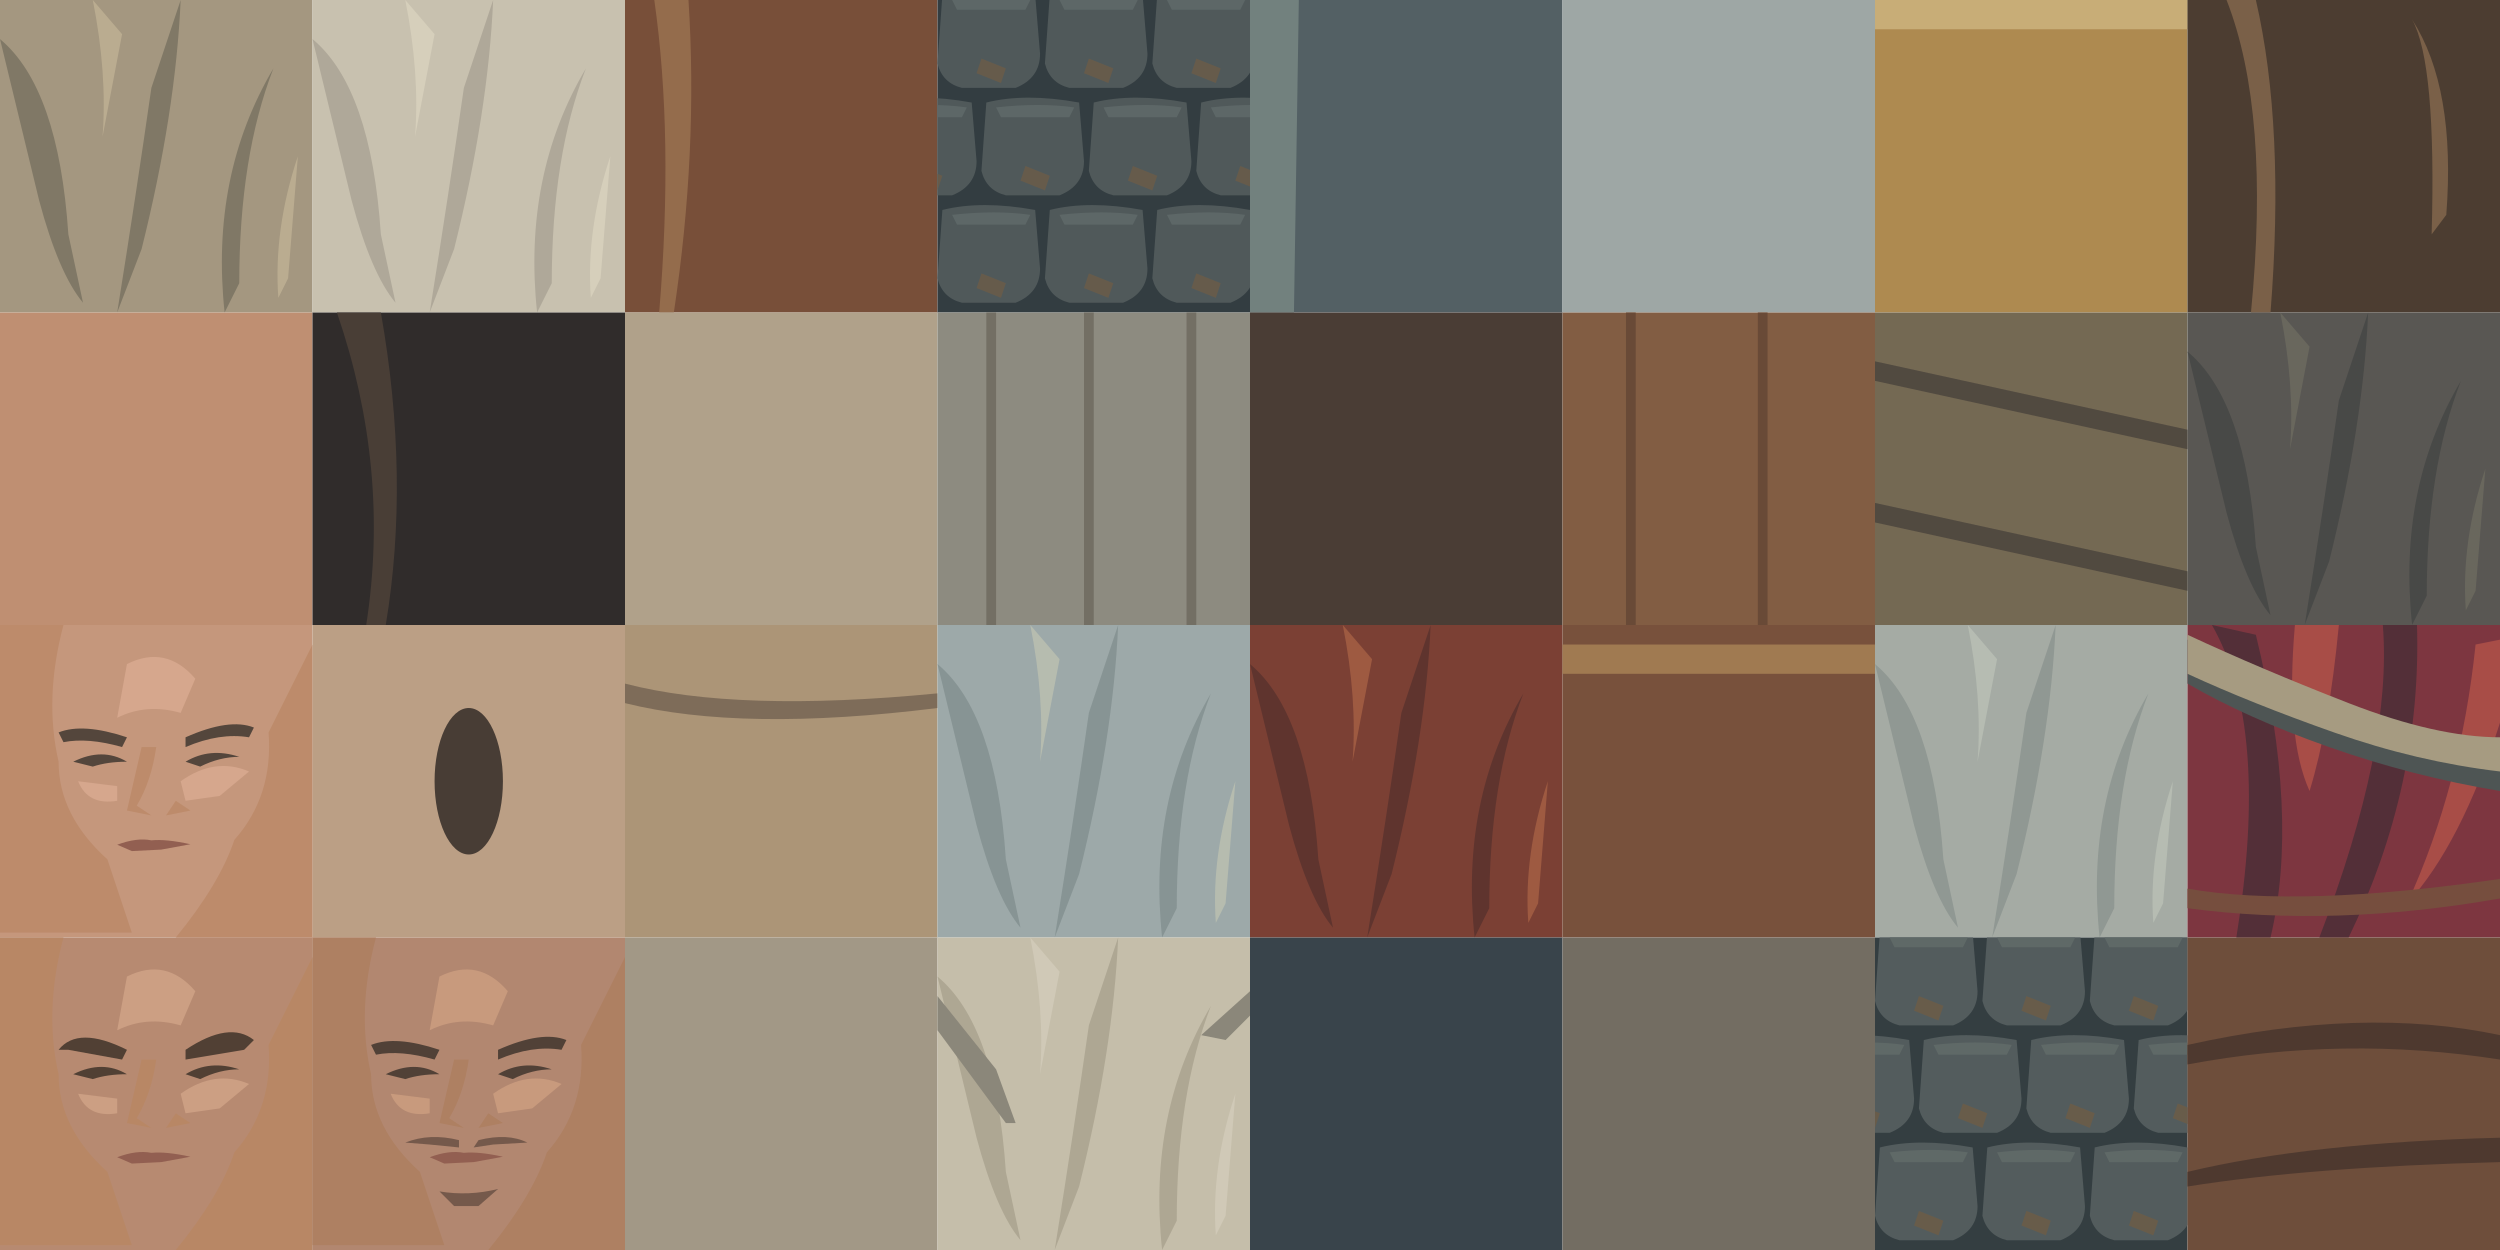
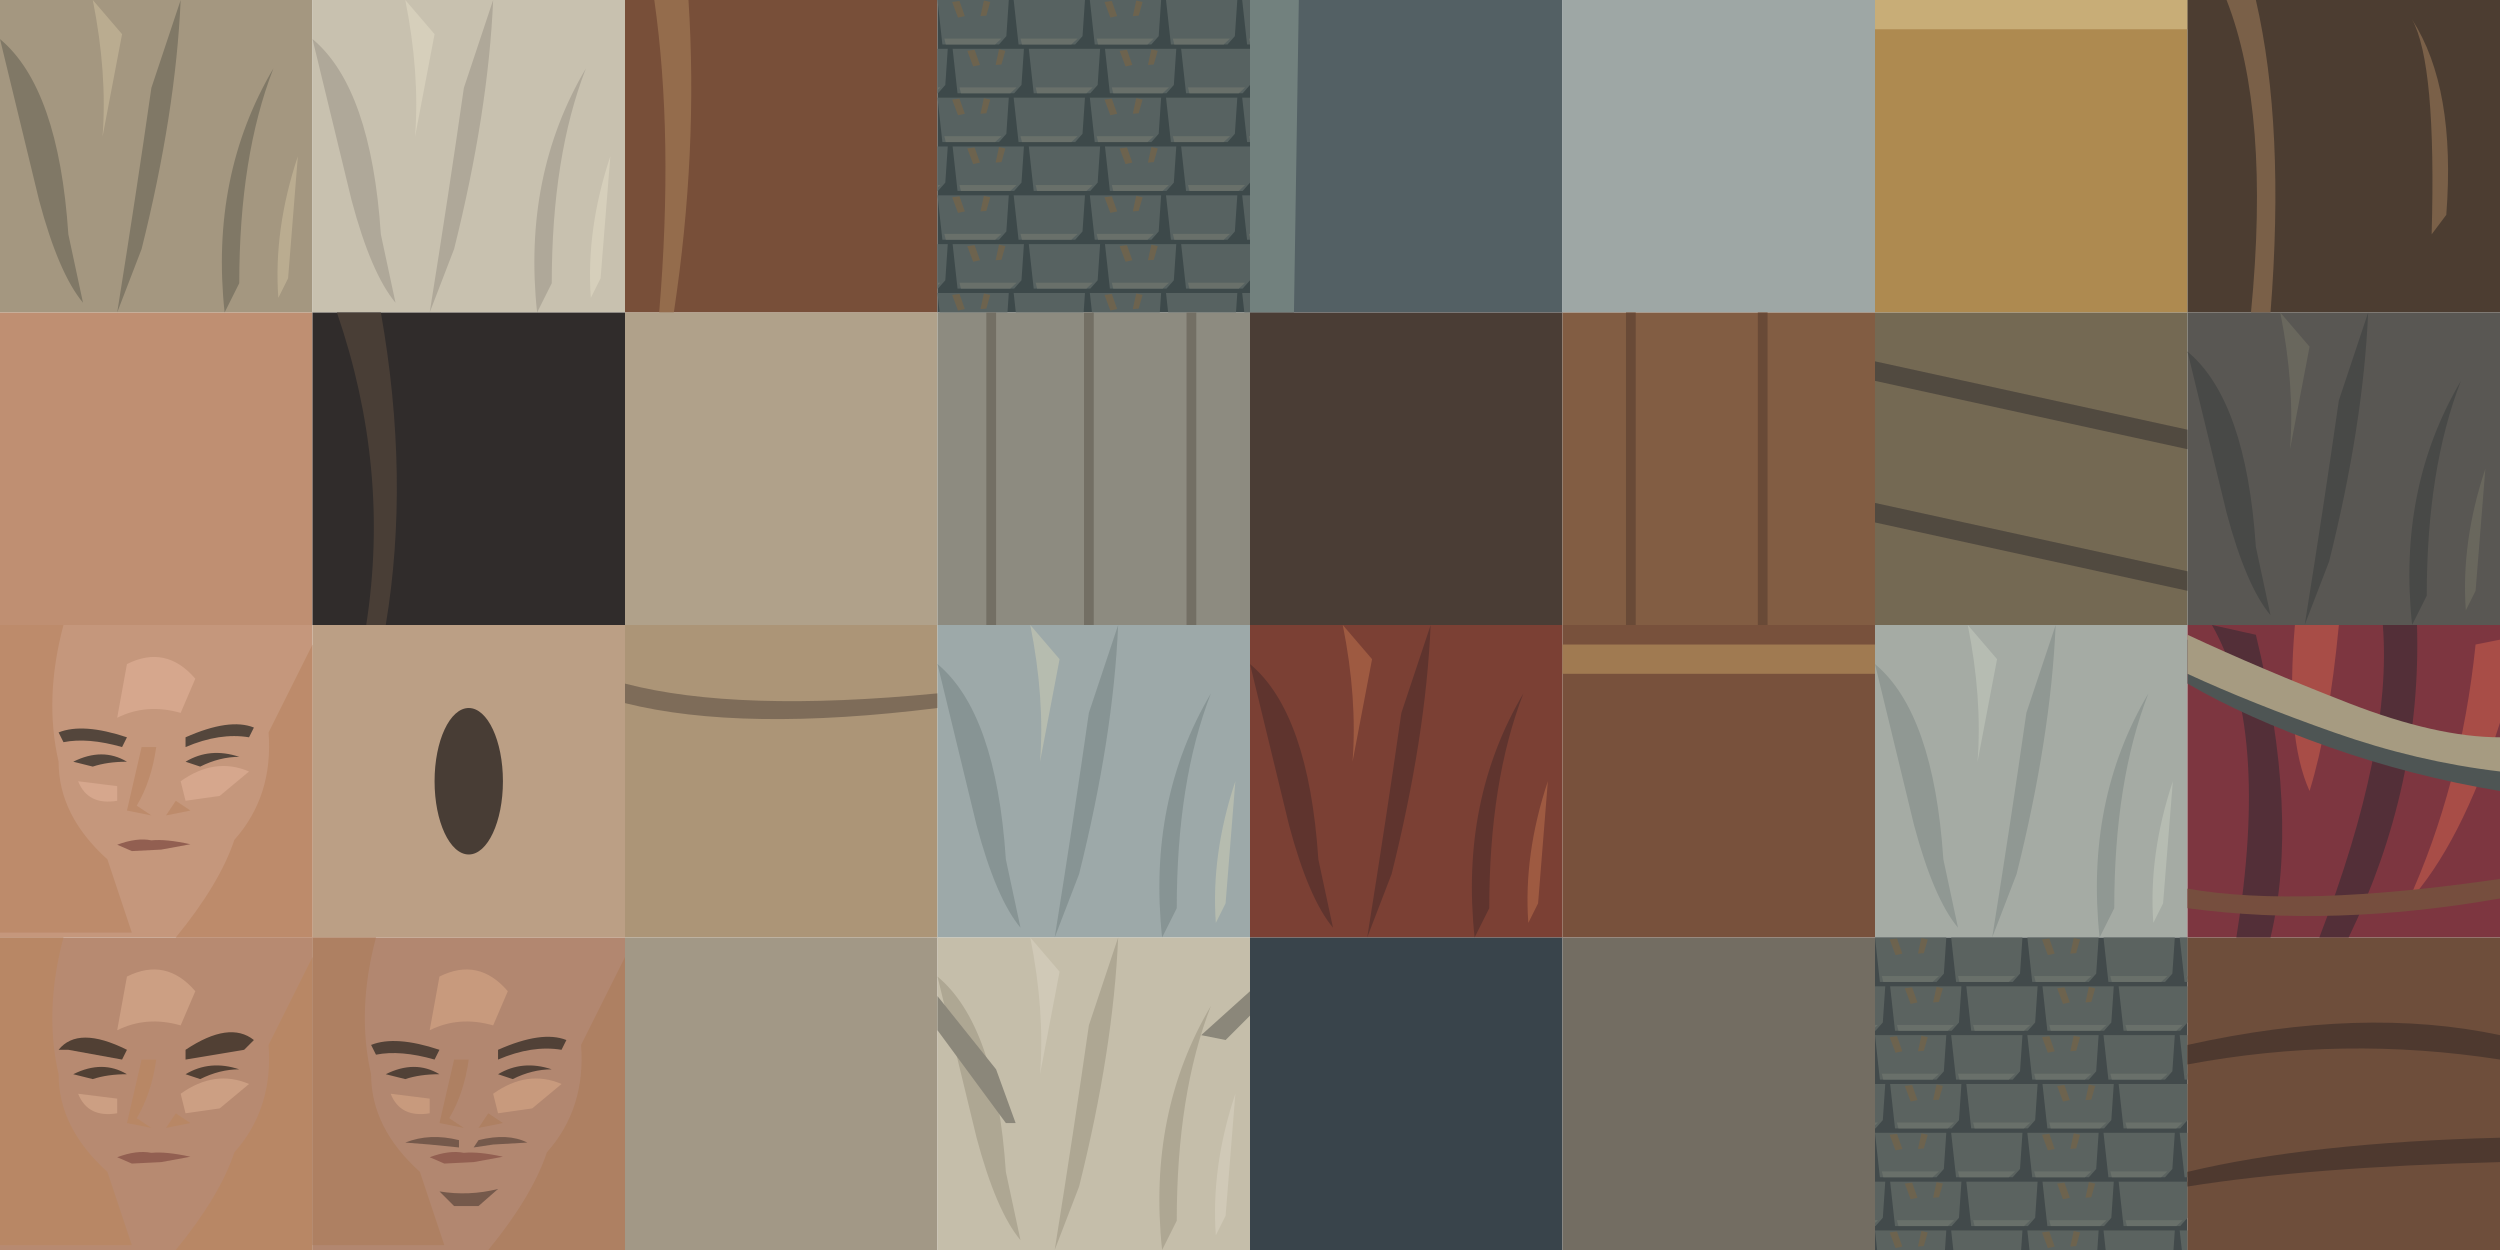
<svg xmlns="http://www.w3.org/2000/svg" width="1024" height="512" viewBox="0 0 512 256">
  <defs>
    <clipPath id="swatch">
      <path d="M0 0H64V64H0Z" />
    </clipPath>
  </defs>
  <g transform="translate(0 0)">
    <g clip-path="url(#swatch)">
      <path fill="#a49780" d="M0 0H64V64H0Z" />
      <path fill="#807866" d="M0 8 Q12 18 14 48 L17 62 Q12 56 8 41 Z M37 0 Q36 23 29 51 L24 64 Q28 39 31 18 Z M56 14 Q49 32 49 58 L46 64 Q43 36 56 14 Z" />
      <path fill="#baac90" d="M19 0 Q22 15 21 28 L25 7 Z M61 32 Q56 47 57 61 L59 57 Z" />
    </g>
  </g>
  <g transform="translate(64 0)">
    <g clip-path="url(#swatch)">
      <path fill="#c8c1af" d="M0 0H64V64H0Z" />
      <path fill="#afa899" d="M0 8 Q12 18 14 48 L17 62 Q12 56 8 41 Z M37 0 Q36 23 29 51 L24 64 Q28 39 31 18 Z M56 14 Q49 32 49 58 L46 64 Q43 36 56 14 Z" />
      <path fill="#d6cfbb" d="M19 0 Q22 15 21 28 L25 7 Z M61 32 Q56 47 57 61 L59 57 Z" />
    </g>
  </g>
  <g transform="translate(128 0)">
    <g clip-path="url(#swatch)">
      <path fill="#784f39" d="M0 0H64V64H0Z" />
      <path fill="#946c4c" d="M6 0 Q10 28 7 64 H10 Q15 31 13 0 Z" />
    </g>
  </g>
  <g transform="translate(192 0)">
    <g clip-path="url(#swatch)">
-       <path fill="#333d41" d="M0 0H64V64H0Z" />
-       <path fill="#50595a" d="M-21 -1q8 -2 19 0l1 12q0 5 -5 7h-11q-4 -1 -5 -5z M1 -1q8 -2 19 0l1 12q0 5 -5 7h-11q-4 -1 -5 -5z M23 -1q8 -2 19 0l1 12q0 5 -5 7h-11q-4 -1 -5 -5z M45 -1q8 -2 19 0l1 12q0 5 -5 7h-11q-4 -1 -5 -5z M67 -1q8 -2 19 0l1 12q0 5 -5 7h-11q-4 -1 -5 -5z" />
-       <path fill="#5d6767" d="M-19 0q9 -1 16 0l-1 2h-14z M3 0q9 -1 16 0l-1 2h-14z M25 0q9 -1 16 0l-1 2h-14z M47 0q9 -1 16 0l-1 2h-14z M69 0q9 -1 16 0l-1 2h-14z" />
-       <path fill="#665b4b" d="M-13 12l5 2 -1 3 -5 -2z M9 12l5 2 -1 3 -5 -2z M31 12l5 2 -1 3 -5 -2z M53 12l5 2 -1 3 -5 -2z M75 12l5 2 -1 3 -5 -2z" />
-       <path fill="#50595a" d="M-12 21q8 -2 19 0l1 12q0 5 -5 7h-11q-4 -1 -5 -5z M10 21q8 -2 19 0l1 12q0 5 -5 7h-11q-4 -1 -5 -5z M32 21q8 -2 19 0l1 12q0 5 -5 7h-11q-4 -1 -5 -5z M54 21q8 -2 19 0l1 12q0 5 -5 7h-11q-4 -1 -5 -5z M76 21q8 -2 19 0l1 12q0 5 -5 7h-11q-4 -1 -5 -5z" />
-       <path fill="#5d6767" d="M-10 22q9 -1 16 0l-1 2h-14z M12 22q9 -1 16 0l-1 2h-14z M34 22q9 -1 16 0l-1 2h-14z M56 22q9 -1 16 0l-1 2h-14z M78 22q9 -1 16 0l-1 2h-14z" />
-       <path fill="#665b4b" d="M-4 34l5 2 -1 3 -5 -2z M18 34l5 2 -1 3 -5 -2z M40 34l5 2 -1 3 -5 -2z M62 34l5 2 -1 3 -5 -2z M84 34l5 2 -1 3 -5 -2z" />
-       <path fill="#50595a" d="M-21 43q8 -2 19 0l1 12q0 5 -5 7h-11q-4 -1 -5 -5z M1 43q8 -2 19 0l1 12q0 5 -5 7h-11q-4 -1 -5 -5z M23 43q8 -2 19 0l1 12q0 5 -5 7h-11q-4 -1 -5 -5z M45 43q8 -2 19 0l1 12q0 5 -5 7h-11q-4 -1 -5 -5z M67 43q8 -2 19 0l1 12q0 5 -5 7h-11q-4 -1 -5 -5z" />
-       <path fill="#5d6767" d="M-19 44q9 -1 16 0l-1 2h-14z M3 44q9 -1 16 0l-1 2h-14z M25 44q9 -1 16 0l-1 2h-14z M47 44q9 -1 16 0l-1 2h-14z M69 44q9 -1 16 0l-1 2h-14z" />
-       <path fill="#665b4b" d="M-13 56l5 2 -1 3 -5 -2z M9 56l5 2 -1 3 -5 -2z M31 56l5 2 -1 3 -5 -2z M53 56l5 2 -1 3 -5 -2z M75 56l5 2 -1 3 -5 -2z" />
+       <path fill="#3d494a" d="M0 0H64V64H0Z" />
+       <path fill="#576261" d="M-12.5 -10h14.6l-.5 7.4-1.5 1.7H-11.5z M3.1 -10h14.6l-.5 7.4-1.5 1.7H4.1z M18.7 -10h14.6l-.5 7.4-1.5 1.7H19.7z M34.3 -10h14.6l-.5 7.4-1.5 1.7H35.3z M49.9 -10h14.6l-.5 7.4-1.5 1.7H50.9z M65.5 -10h14.6l-.5 7.4-1.5 1.7H66.5z M81.1 -10h14.6l-.5 7.4-1.5 1.7H82.1z M-15.6 0h14.6l-.5 7.4-1.5 1.7H-14.6z M0.0 0h14.6l-.5 7.4-1.5 1.7H1.0z M15.6 0h14.6l-.5 7.4-1.5 1.7H16.6z M31.2 0h14.6l-.5 7.4-1.5 1.7H32.2z M46.8 0h14.6l-.5 7.4-1.5 1.7H47.8z M62.4 0h14.6l-.5 7.4-1.5 1.7H63.4z M78.0 0h14.6l-.5 7.4-1.5 1.7H79.0z M-12.5 10h14.6l-.5 7.4-1.5 1.7H-11.5z M3.1 10h14.6l-.5 7.4-1.5 1.7H4.1z M18.7 10h14.6l-.5 7.4-1.5 1.7H19.7z M34.3 10h14.6l-.5 7.4-1.5 1.7H35.3z M49.9 10h14.6l-.5 7.4-1.5 1.7H50.9z M65.5 10h14.6l-.5 7.4-1.5 1.7H66.5z M81.1 10h14.6l-.5 7.4-1.5 1.7H82.1z M-15.6 20h14.6l-.5 7.4-1.5 1.7H-14.6z M0.0 20h14.6l-.5 7.4-1.5 1.7H1.0z M15.6 20h14.6l-.5 7.4-1.5 1.7H16.6z M31.2 20h14.6l-.5 7.4-1.5 1.7H32.2z M46.8 20h14.6l-.5 7.4-1.5 1.7H47.8z M62.4 20h14.6l-.5 7.4-1.5 1.7H63.4z M78.0 20h14.6l-.5 7.4-1.5 1.7H79.0z M-12.5 30h14.6l-.5 7.4-1.5 1.7H-11.5z M3.1 30h14.6l-.5 7.4-1.5 1.7H4.1z M18.7 30h14.6l-.5 7.4-1.5 1.7H19.7z M34.3 30h14.6l-.5 7.4-1.5 1.7H35.3z M49.9 30h14.6l-.5 7.4-1.5 1.7H50.9z M65.5 30h14.6l-.5 7.4-1.5 1.7H66.5z M81.1 30h14.6l-.5 7.4-1.5 1.7H82.1z M-15.6 40h14.6l-.5 7.4-1.5 1.7H-14.6z M0.0 40h14.6l-.5 7.4-1.5 1.7H1.0z M15.6 40h14.6l-.5 7.4-1.5 1.7H16.6z M31.2 40h14.6l-.5 7.4-1.5 1.7H32.2z M46.8 40h14.6l-.5 7.4-1.5 1.7H47.8z M62.4 40h14.6l-.5 7.4-1.5 1.7H63.4z M78.0 40h14.6l-.5 7.4-1.5 1.7H79.0z M-12.5 50h14.6l-.5 7.4-1.5 1.7H-11.5z M3.1 50h14.6l-.5 7.4-1.5 1.7H4.1z M18.7 50h14.6l-.5 7.4-1.5 1.7H19.7z M34.3 50h14.6l-.5 7.4-1.5 1.7H35.3z M49.9 50h14.6l-.5 7.4-1.5 1.7H50.9z M65.5 50h14.6l-.5 7.4-1.5 1.7H66.5z M81.1 50h14.6l-.5 7.4-1.5 1.7H82.1z M-15.6 60h14.6l-.5 7.4-1.5 1.7H-14.6z M0.0 60h14.6l-.5 7.4-1.5 1.7H1.0z M15.6 60h14.6l-.5 7.4-1.5 1.7H16.6z M31.2 60h14.6l-.5 7.4-1.5 1.7H32.2z M46.8 60h14.6l-.5 7.4-1.5 1.7H47.8z M62.4 60h14.6l-.5 7.4-1.5 1.7H63.4z M78.0 60h14.6l-.5 7.4-1.5 1.7H79.0z M-12.5 70h14.6l-.5 7.4-1.5 1.7H-11.5z M3.1 70h14.6l-.5 7.4-1.5 1.7H4.1z M18.7 70h14.6l-.5 7.4-1.5 1.7H19.7z M34.3 70h14.6l-.5 7.4-1.5 1.7H35.3z M49.9 70h14.6l-.5 7.4-1.5 1.7H50.9z M65.5 70h14.6l-.5 7.4-1.5 1.7H66.5z M81.1 70h14.6l-.5 7.4-1.5 1.7H82.1z" />
+       <path fill="#69706a" d="M-11.1 -2.1h11.7l-1.3 1.2H-10.8z M4.5 -2.1h11.7l-1.3 1.2H4.8z M20.1 -2.1h11.7l-1.3 1.2H20.4z M35.7 -2.1h11.7l-1.3 1.2H36.0z M51.3 -2.1h11.7l-1.3 1.2H51.6z M66.9 -2.1h11.7l-1.3 1.2H67.2z M82.5 -2.1h11.7l-1.3 1.2H82.8z M-14.2 7.9h11.7l-1.3 1.2H-13.9z M1.4 7.9h11.7l-1.3 1.2H1.7z M17.0 7.9h11.7l-1.3 1.2H17.3z M32.6 7.9h11.7l-1.3 1.2H32.9z M48.2 7.9h11.7l-1.3 1.2H48.5z M63.8 7.9h11.7l-1.3 1.2H64.1z M79.4 7.9h11.7l-1.3 1.2H79.7z M-11.1 17.9h11.7l-1.3 1.2H-10.8z M4.5 17.9h11.7l-1.3 1.2H4.8z M20.1 17.9h11.7l-1.3 1.2H20.4z M35.7 17.9h11.7l-1.3 1.2H36.0z M51.3 17.9h11.7l-1.3 1.2H51.6z M66.9 17.9h11.7l-1.3 1.2H67.2z M82.5 17.9h11.7l-1.3 1.2H82.8z M-14.2 27.9h11.7l-1.3 1.2H-13.9z M1.4 27.9h11.7l-1.3 1.2H1.7z M17.0 27.9h11.7l-1.3 1.2H17.3z M32.6 27.9h11.7l-1.3 1.2H32.9z M48.2 27.9h11.7l-1.3 1.2H48.5z M63.8 27.9h11.7l-1.3 1.2H64.1z M79.4 27.9h11.7l-1.3 1.2H79.7z M-11.1 37.9h11.7l-1.3 1.2H-10.8z M4.5 37.9h11.7l-1.3 1.2H4.8z M20.1 37.9h11.7l-1.3 1.2H20.4z M35.7 37.9h11.7l-1.3 1.2H36.0z M51.3 37.9h11.7l-1.3 1.2H51.6z M66.9 37.9h11.7l-1.3 1.2H67.2z M82.5 37.9h11.7l-1.3 1.2H82.8z M-14.2 47.9h11.7l-1.3 1.2H-13.9z M1.4 47.9h11.7l-1.3 1.2H1.7z M17.0 47.9h11.7l-1.3 1.2H17.3z M32.6 47.9h11.7l-1.3 1.2H32.9z M48.2 47.9h11.7l-1.3 1.2H48.5z M63.8 47.9h11.7l-1.3 1.2H64.1z M79.4 47.9h11.7l-1.3 1.2H79.7z M-11.1 57.9h11.7l-1.3 1.2H-10.8z M4.5 57.9h11.7l-1.3 1.2H4.8z M20.1 57.9h11.7l-1.3 1.2H20.4z M35.7 57.9h11.7l-1.3 1.2H36.0z M51.3 57.9h11.7l-1.3 1.2H51.6z M66.9 57.9h11.7l-1.3 1.2H67.2z M82.5 57.9h11.7l-1.3 1.2H82.8z M-14.2 67.9h11.7l-1.3 1.2H-13.9z M1.4 67.9h11.7l-1.3 1.2H1.7z M17.0 67.9h11.7l-1.3 1.2H17.3z M32.6 67.9h11.7l-1.3 1.2H32.9z M48.2 67.9h11.7l-1.3 1.2H48.5z M63.8 67.9h11.7l-1.3 1.2H64.1z M79.4 67.9h11.7l-1.3 1.2H79.7z M-11.1 77.9h11.7l-1.3 1.2H-10.8z M4.5 77.9h11.7l-1.3 1.2H4.8z M20.1 77.9h11.7l-1.3 1.2H20.4z M35.7 77.9h11.7l-1.3 1.2H36.0z M51.3 77.9h11.7l-1.3 1.2H51.6z M66.9 77.9h11.7l-1.3 1.2H67.2z M82.5 77.9h11.7l-1.3 1.2H82.8z" />
+       <path fill="#6d634e" d="M6.1 -9.6l1.5-.2 1.1 3.1-1.4.3z M12.6 -9.9l1.3.3-.8 2.8-1.2.1z M37.3 -9.6l1.5-.2 1.1 3.1-1.4.3z M43.8 -9.9l1.3.3-.8 2.8-1.2.1z M68.5 -9.6l1.5-.2 1.1 3.1-1.4.3z M75.0 -9.9l1.3.3-.8 2.8-1.2.1z M3.0 0.4l1.5-.2 1.1 3.1-1.4.3z M9.5 0.1l1.3.3-.8 2.8-1.2.1z M34.2 0.4l1.5-.2 1.1 3.1-1.4.3z M40.7 0.1l1.3.3-.8 2.8-1.2.1z M65.4 0.4l1.5-.2 1.1 3.1-1.4.3z M71.9 0.1l1.3.3-.8 2.8-1.2.1z M6.1 10.4l1.5-.2 1.1 3.1-1.4.3z M12.6 10.1l1.3.3-.8 2.8-1.2.1z M37.3 10.4l1.5-.2 1.1 3.1-1.4.3z M43.8 10.1l1.3.3-.8 2.8-1.2.1z M68.5 10.4l1.5-.2 1.1 3.1-1.4.3z M75.0 10.1l1.3.3-.8 2.8-1.2.1z M3.0 20.4l1.5-.2 1.1 3.1-1.4.3z M9.5 20.1l1.3.3-.8 2.8-1.2.1z M34.2 20.4l1.5-.2 1.1 3.1-1.4.3z M40.7 20.1l1.3.3-.8 2.8-1.2.1z M65.4 20.4l1.5-.2 1.1 3.1-1.4.3z M71.9 20.1l1.3.3-.8 2.8-1.2.1z M6.1 30.4l1.5-.2 1.1 3.1-1.4.3z M12.6 30.1l1.3.3-.8 2.8-1.2.1z M37.3 30.4l1.5-.2 1.1 3.1-1.4.3z M43.8 30.1l1.3.3-.8 2.8-1.2.1z M68.5 30.4l1.5-.2 1.1 3.1-1.4.3z M75.0 30.1l1.3.3-.8 2.8-1.2.1z M3.0 40.4l1.5-.2 1.1 3.1-1.4.3z M9.5 40.1l1.3.3-.8 2.8-1.2.1z M34.2 40.4l1.5-.2 1.1 3.1-1.4.3z M40.7 40.1l1.3.3-.8 2.8-1.2.1z M65.4 40.4l1.5-.2 1.1 3.1-1.4.3z M71.9 40.1l1.3.3-.8 2.8-1.2.1z M6.1 50.4l1.5-.2 1.1 3.1-1.4.3z M12.6 50.1l1.3.3-.8 2.8-1.2.1z M37.3 50.4l1.5-.2 1.1 3.1-1.4.3z M43.8 50.1l1.3.3-.8 2.8-1.2.1z M68.5 50.4l1.5-.2 1.1 3.1-1.4.3z M75.0 50.1l1.3.3-.8 2.8-1.2.1z M3.0 60.4l1.5-.2 1.1 3.1-1.4.3z M9.5 60.1l1.3.3-.8 2.8-1.2.1z M34.2 60.4l1.5-.2 1.1 3.1-1.4.3z M40.7 60.1l1.3.3-.8 2.8-1.2.1z M65.4 60.4l1.5-.2 1.1 3.1-1.4.3z M71.9 60.1l1.3.3-.8 2.8-1.2.1z M6.1 70.4l1.5-.2 1.1 3.1-1.4.3z M12.6 70.1l1.3.3-.8 2.8-1.2.1z M37.3 70.4l1.5-.2 1.1 3.1-1.4.3z M43.8 70.1l1.3.3-.8 2.8-1.2.1z M68.5 70.4l1.5-.2 1.1 3.1-1.4.3z M75.0 70.1l1.3.3-.8 2.8-1.2.1z" />
    </g>
  </g>
  <g transform="translate(256 0)">
    <g clip-path="url(#swatch)">
      <path fill="#536064" d="M0 0H64V64H0Z" />
      <path fill="#72817e" d="M0 0 H10 L9 64 H0 Z" />
    </g>
  </g>
  <g transform="translate(320 0)">
    <g clip-path="url(#swatch)">
      <path fill="#9ea7a5" d="M0 0H64V64H0Z" />
    </g>
  </g>
  <g transform="translate(384 0)">
    <g clip-path="url(#swatch)">
      <path fill="#ae8a50" d="M0 0H64V64H0Z" />
      <path fill="#c8ad77" d="M0 0 H64 V6 H0 Z" />
    </g>
  </g>
  <g transform="translate(448 0)">
    <g clip-path="url(#swatch)">
      <path fill="#4c3d31" d="M0 0H64V64H0Z" />
      <path fill="#7a6048" d="M8 0 Q17 23 13 64 H17 Q20 26 14 0 Z M46 4 Q51 13 50 48 L53 44 Q55 18 46 4 Z" />
    </g>
  </g>
  <g transform="translate(0 64)">
    <g clip-path="url(#swatch)">
      <path fill="#bf8f72" d="M0 0H64V64H0Z" />
    </g>
  </g>
  <g transform="translate(64 64)">
    <g clip-path="url(#swatch)">
      <path fill="#302c2b" d="M0 0H64V64H0Z" />
      <path fill="#493e36" d="M5 0 Q16 32 11 64 H15 Q20 34 14 0 Z" />
    </g>
  </g>
  <g transform="translate(128 64)">
    <g clip-path="url(#swatch)">
      <path fill="#b0a18a" d="M0 0H64V64H0Z" />
    </g>
  </g>
  <g transform="translate(192 64)">
    <g clip-path="url(#swatch)">
      <path fill="#8d8b80" d="M0 0H64V64H0Z" />
      <path fill="#736f64" d="M10 0 H12 V64 H10 Z M30 0 H32 V64 H30 Z M51 0 H53 V64 H51 Z" />
    </g>
  </g>
  <g transform="translate(256 64)">
    <g clip-path="url(#swatch)">
      <path fill="#4a3d35" d="M0 0H64V64H0Z" />
    </g>
  </g>
  <g transform="translate(320 64)">
    <g clip-path="url(#swatch)">
      <path fill="#825d43" d="M0 0H64V64H0Z" />
      <path fill="#694a37" d="M13 0 H15 V64 H13 Z M40 0 H42 V64 H40 Z" />
    </g>
  </g>
  <g transform="translate(384 64)">
    <g clip-path="url(#swatch)">
      <path fill="#746953" d="M0 0H64V64H0Z" />
      <path fill="#514a40" d="M0 10 L64 24 V28 L0 14 Z M0 39 L64 53 V57 L0 43 Z" />
    </g>
  </g>
  <g transform="translate(448 64)">
    <g clip-path="url(#swatch)">
      <path fill="#595753" d="M0 0H64V64H0Z" />
      <path fill="#484947" d="M0 8 Q12 18 14 48 L17 62 Q12 56 8 41 Z M37 0 Q36 23 29 51 L24 64 Q28 39 31 18 Z M56 14 Q49 32 49 58 L46 64 Q43 36 56 14 Z" />
      <path fill="#69675d" d="M19 0 Q22 15 21 28 L25 7 Z M61 32 Q56 47 57 61 L59 57 Z" />
    </g>
  </g>
  <g transform="translate(0 128)">
    <g clip-path="url(#swatch)">
      <path fill="#c5977c" d="M0 0H64V64H0Z" />
      <path fill="#bd8b6b" d="M0 0 H13 Q9 15 12 28 Q12 39 22 48 L27 63 H0 Z M64 4 V64 H36 Q45 53 48 44 Q56 35 55 22 Z" />
      <path fill="#d6a78d" d="M26 8 Q34 4 40 11 L37 18 Q30 16 24 19 Z M37 32 Q44 27 51 30 L45 35 L38 36 Z M16 32 L24 33 L24 36 Q18 37 16 32 Z" />
      <path fill="#54463c" d="M12 22 Q17 20 26 23 L25 25 Q18 23 13 24 Z M38 23 Q47 19 52 21 L51 23 Q45 22 38 25 Z" />
      <path fill="#bd8b6b" d="M29 25 L32 25 Q31 32 28 37 L31 39 L26 38 Z M36 36 L39 38 L34 39 Z" />
      <path fill="#54463c" d="M15 28 Q21 25 26 28 Q22 28 19 29 Z M38 28 Q43 25 49 27 Q45 27 41 29 Z" />
      <path fill="#925f51" d="M24 45 Q28 43.5 31 44.1 Q34 43.8 39 44.9 L33 46 L27 46.3 Z" />
    </g>
  </g>
  <g transform="translate(64 128)">
    <g clip-path="url(#swatch)">
      <path fill="#bb9f85" d="M0 0H64V64H0Z" />
      <ellipse cx="32" cy="32" rx="7" ry="15" fill="#483d35" />
    </g>
  </g>
  <g transform="translate(128 128)">
    <g clip-path="url(#swatch)">
      <path fill="#ac9577" d="M0 0H64V64H0Z" />
      <path fill="#7e6c59" d="M0 12 Q23 18 64 14 V17 Q24 22 0 16 Z" />
    </g>
  </g>
  <g transform="translate(192 128)">
    <g clip-path="url(#swatch)">
      <path fill="#9da9a9" d="M0 0H64V64H0Z" />
      <path fill="#879494" d="M0 8 Q12 18 14 48 L17 62 Q12 56 8 41 Z M37 0 Q36 23 29 51 L24 64 Q28 39 31 18 Z M56 14 Q49 32 49 58 L46 64 Q43 36 56 14 Z" />
      <path fill="#b6bcaf" d="M19 0 Q22 15 21 28 L25 7 Z M61 32 Q56 47 57 61 L59 57 Z" />
    </g>
  </g>
  <g transform="translate(256 128)">
    <g clip-path="url(#swatch)">
      <path fill="#7b4034" d="M0 0H64V64H0Z" />
      <path fill="#5f342e" d="M0 8 Q12 18 14 48 L17 62 Q12 56 8 41 Z M37 0 Q36 23 29 51 L24 64 Q28 39 31 18 Z M56 14 Q49 32 49 58 L46 64 Q43 36 56 14 Z" />
      <path fill="#9e5a41" d="M19 0 Q22 15 21 28 L25 7 Z M61 32 Q56 47 57 61 L59 57 Z" />
    </g>
  </g>
  <g transform="translate(320 128)">
    <g clip-path="url(#swatch)">
      <path fill="#78513c" d="M0 0H64V64H0Z" />
      <path fill="#a07a51" d="M0 4 H64 V10 H0 Z" />
    </g>
  </g>
  <g transform="translate(384 128)">
    <g clip-path="url(#swatch)">
      <path fill="#a5aba4" d="M0 0H64V64H0Z" />
      <path fill="#909893" d="M0 8 Q12 18 14 48 L17 62 Q12 56 8 41 Z M37 0 Q36 23 29 51 L24 64 Q28 39 31 18 Z M56 14 Q49 32 49 58 L46 64 Q43 36 56 14 Z" />
      <path fill="#b6bcb2" d="M19 0 Q22 15 21 28 L25 7 Z M61 32 Q56 47 57 61 L59 57 Z" />
    </g>
  </g>
  <g transform="translate(448 128)">
    <g clip-path="url(#swatch)">
      <path fill="#7d3640" d="M0 0H64V64H0Z" />
      <path fill="#532f38" d="M5 0Q17 21 10 64H17Q23 39 14 2Z M40 0Q42 25 27 64H33Q48 33 47 0Z" />
      <path fill="#a84d47" d="M22 0Q20 23 25 34Q29 21 31 0Z M59 4Q56 33 45 57Q56 45 64 20V3Z" />
      <path fill="#4e5554" d="M0 3Q15 10 33 17T64 24V34Q46 31 29 25T0 12Z" />
      <path fill="#a69b81" d="M0 2Q15 9 33 16T64 23V30Q47 28 30 22T0 10Z" />
      <path fill="#764e3e" d="M0 54Q23 58 64 52V56Q30 62 0 58Z" />
    </g>
  </g>
  <g transform="translate(0 192)">
    <g clip-path="url(#swatch)">
      <path fill="#b78a71" d="M0 0H64V64H0Z" />
      <path fill="#b88765" d="M0 0 H13 Q9 15 12 28 Q12 39 22 48 L27 63 H0 Z M64 4 V64 H36 Q45 53 48 44 Q56 35 55 22 Z" />
      <path fill="#cc9f83" d="M26 8 Q34 4 40 11 L37 18 Q30 16 24 19 Z M37 32 Q44 27 51 30 L45 35 L38 36 Z M16 32 L24 33 L24 36 Q18 37 16 32 Z" />
      <path fill="#514034" d="M12 23 Q16 18 26 23 L25 25 L14 23 Z M38 23 Q47 17 52 21 L50 23 L38 25 Z" />
      <path fill="#b88765" d="M29 25 L32 25 Q31 32 28 37 L31 39 L26 38 Z M36 36 L39 38 L34 39 Z" />
      <path fill="#514034" d="M15 28 Q21 25 26 28 Q22 28 19 29 Z M38 28 Q43 25 49 27 Q45 27 41 29 Z" />
      <path fill="#925f51" d="M24 45 Q28 43.5 31 44.1 Q34 43.8 39 44.9 L33 46 L27 46.3 Z" />
    </g>
  </g>
  <g transform="translate(64 192)">
    <g clip-path="url(#swatch)">
      <path fill="#b28770" d="M0 0H64V64H0Z" />
      <path fill="#ae8062" d="M0 0 H13 Q9 15 12 28 Q12 39 22 48 L27 63 H0 Z M64 4 V64 H36 Q45 53 48 44 Q56 35 55 22 Z" />
      <path fill="#c89a7d" d="M26 8 Q34 4 40 11 L37 18 Q30 16 24 19 Z M37 32 Q44 27 51 30 L45 35 L38 36 Z M16 32 L24 33 L24 36 Q18 37 16 32 Z" />
      <path fill="#514137" d="M12 22 Q17 20 26 23 L25 25 Q18 23 13 24 Z M38 23 Q47 19 52 21 L51 23 Q45 22 38 25 Z" />
      <path fill="#ae8062" d="M29 25 L32 25 Q31 32 28 37 L31 39 L26 38 Z M36 36 L39 38 L34 39 Z" />
      <path fill="#514137" d="M15 28 Q21 25 26 28 Q22 28 19 29 Z M38 28 Q43 25 49 27 Q45 27 41 29 Z" />
      <path fill="#925f51" d="M24 45 Q28 43.5 31 44.1 Q34 43.8 39 44.9 L33 46 L27 46.3 Z" />
      <path fill="#75594b" d="M19 42 Q24 40 30 41.5 L30 43 L24 42.4 Z M34 41.5 Q40 40 44 42 L37 42.4 L33 43 Z M26 52 Q32 53 38 51.5 L34 55 L29 55 Z" />
    </g>
  </g>
  <g transform="translate(128 192)">
    <g clip-path="url(#swatch)">
      <path fill="#a29886" d="M0 0H64V64H0Z" />
    </g>
  </g>
  <g transform="translate(192 192)">
    <g clip-path="url(#swatch)">
      <path fill="#c5beaa" d="M0 0H64V64H0Z" />
      <path fill="#aea793" d="M0 8 Q12 18 14 48 L17 62 Q12 56 8 41 Z M37 0 Q36 23 29 51 L24 64 Q28 39 31 18 Z M56 14 Q49 32 49 58 L46 64 Q43 36 56 14 Z" />
      <path fill="#d0c9b7" d="M19 0 Q22 15 21 28 L25 7 Z M61 32 Q56 47 57 61 L59 57 Z" />
      <path fill="#8b877a" d="M0 12 L12 27 L16 38 L14 38 L0 19 Z M64 11 L54 20 L59 21 L64 16 Z" />
    </g>
  </g>
  <g transform="translate(256 192)">
    <g clip-path="url(#swatch)">
      <path fill="#39444b" d="M0 0H64V64H0Z" />
    </g>
  </g>
  <g transform="translate(320 192)">
    <g clip-path="url(#swatch)">
      <path fill="#736d62" d="M0 0H64V64H0Z" />
    </g>
  </g>
  <g transform="translate(384 192)">
    <g clip-path="url(#swatch)">
-       <path fill="#343e41" d="M0 0H64V64H0Z" />
-       <path fill="#535c5d" d="M-21 -1q8 -2 19 0l1 12q0 5 -5 7h-11q-4 -1 -5 -5z M1 -1q8 -2 19 0l1 12q0 5 -5 7h-11q-4 -1 -5 -5z M23 -1q8 -2 19 0l1 12q0 5 -5 7h-11q-4 -1 -5 -5z M45 -1q8 -2 19 0l1 12q0 5 -5 7h-11q-4 -1 -5 -5z M67 -1q8 -2 19 0l1 12q0 5 -5 7h-11q-4 -1 -5 -5z" />
-       <path fill="#5f6967" d="M-19 0q9 -1 16 0l-1 2h-14z M3 0q9 -1 16 0l-1 2h-14z M25 0q9 -1 16 0l-1 2h-14z M47 0q9 -1 16 0l-1 2h-14z M69 0q9 -1 16 0l-1 2h-14z" />
-       <path fill="#685c4a" d="M-13 12l5 2 -1 3 -5 -2z M9 12l5 2 -1 3 -5 -2z M31 12l5 2 -1 3 -5 -2z M53 12l5 2 -1 3 -5 -2z M75 12l5 2 -1 3 -5 -2z" />
-       <path fill="#535c5d" d="M-12 21q8 -2 19 0l1 12q0 5 -5 7h-11q-4 -1 -5 -5z M10 21q8 -2 19 0l1 12q0 5 -5 7h-11q-4 -1 -5 -5z M32 21q8 -2 19 0l1 12q0 5 -5 7h-11q-4 -1 -5 -5z M54 21q8 -2 19 0l1 12q0 5 -5 7h-11q-4 -1 -5 -5z M76 21q8 -2 19 0l1 12q0 5 -5 7h-11q-4 -1 -5 -5z" />
-       <path fill="#5f6967" d="M-10 22q9 -1 16 0l-1 2h-14z M12 22q9 -1 16 0l-1 2h-14z M34 22q9 -1 16 0l-1 2h-14z M56 22q9 -1 16 0l-1 2h-14z M78 22q9 -1 16 0l-1 2h-14z" />
-       <path fill="#685c4a" d="M-4 34l5 2 -1 3 -5 -2z M18 34l5 2 -1 3 -5 -2z M40 34l5 2 -1 3 -5 -2z M62 34l5 2 -1 3 -5 -2z M84 34l5 2 -1 3 -5 -2z" />
-       <path fill="#535c5d" d="M-21 43q8 -2 19 0l1 12q0 5 -5 7h-11q-4 -1 -5 -5z M1 43q8 -2 19 0l1 12q0 5 -5 7h-11q-4 -1 -5 -5z M23 43q8 -2 19 0l1 12q0 5 -5 7h-11q-4 -1 -5 -5z M45 43q8 -2 19 0l1 12q0 5 -5 7h-11q-4 -1 -5 -5z M67 43q8 -2 19 0l1 12q0 5 -5 7h-11q-4 -1 -5 -5z" />
-       <path fill="#5f6967" d="M-19 44q9 -1 16 0l-1 2h-14z M3 44q9 -1 16 0l-1 2h-14z M25 44q9 -1 16 0l-1 2h-14z M47 44q9 -1 16 0l-1 2h-14z M69 44q9 -1 16 0l-1 2h-14z" />
-       <path fill="#685c4a" d="M-13 56l5 2 -1 3 -5 -2z M9 56l5 2 -1 3 -5 -2z M31 56l5 2 -1 3 -5 -2z M53 56l5 2 -1 3 -5 -2z M75 56l5 2 -1 3 -5 -2z" />
+       <path fill="#424a4b" d="M0 0H64V64H0Z" />
+       <path fill="#5b6360" d="M-12.5 -10h14.6l-.5 7.4-1.5 1.7H-11.5z M3.1 -10h14.6l-.5 7.4-1.5 1.7H4.1z M18.7 -10h14.6l-.5 7.4-1.5 1.7H19.7z M34.3 -10h14.6l-.5 7.4-1.5 1.7H35.3z M49.9 -10h14.6l-.5 7.4-1.5 1.7H50.9z M65.5 -10h14.6l-.5 7.4-1.5 1.7H66.5z M81.1 -10h14.6l-.5 7.4-1.5 1.7H82.1z M-15.6 0h14.6l-.5 7.4-1.5 1.7H-14.6z M0.0 0h14.6l-.5 7.4-1.5 1.7H1.0z M15.6 0h14.6l-.5 7.4-1.5 1.7H16.6z M31.2 0h14.6l-.5 7.4-1.5 1.7H32.2z M46.8 0h14.6l-.5 7.4-1.5 1.7H47.8z M62.4 0h14.6l-.5 7.4-1.5 1.7H63.4z M78.0 0h14.6l-.5 7.4-1.5 1.7H79.0z M-12.5 10h14.6l-.5 7.4-1.5 1.7H-11.5z M3.1 10h14.6l-.5 7.4-1.5 1.7H4.1z M18.7 10h14.6l-.5 7.4-1.5 1.7H19.7z M34.3 10h14.6l-.5 7.4-1.5 1.7H35.3z M49.9 10h14.6l-.5 7.4-1.5 1.7H50.9z M65.5 10h14.6l-.5 7.4-1.5 1.7H66.5z M81.1 10h14.6l-.5 7.4-1.5 1.7H82.1z M-15.6 20h14.6l-.5 7.4-1.5 1.7H-14.6z M0.0 20h14.6l-.5 7.4-1.5 1.7H1.0z M15.6 20h14.6l-.5 7.4-1.5 1.7H16.6z M31.2 20h14.6l-.5 7.4-1.5 1.7H32.2z M46.8 20h14.6l-.5 7.4-1.5 1.7H47.8z M62.4 20h14.6l-.5 7.4-1.5 1.7H63.4z M78.0 20h14.6l-.5 7.4-1.5 1.7H79.0z M-12.5 30h14.6l-.5 7.4-1.5 1.7H-11.5z M3.1 30h14.6l-.5 7.4-1.5 1.7H4.1z M18.7 30h14.6l-.5 7.4-1.5 1.7H19.7z M34.3 30h14.6l-.5 7.4-1.5 1.7H35.3z M49.9 30h14.6l-.5 7.4-1.5 1.7H50.9z M65.5 30h14.6l-.5 7.4-1.5 1.7H66.5z M81.1 30h14.6l-.5 7.4-1.5 1.7H82.1z M-15.6 40h14.6l-.5 7.4-1.5 1.7H-14.6z M0.0 40h14.6l-.5 7.4-1.5 1.7H1.0z M15.6 40h14.6l-.5 7.4-1.5 1.7H16.6z M31.2 40h14.6l-.5 7.4-1.5 1.7H32.2z M46.8 40h14.6l-.5 7.4-1.5 1.7H47.8z M62.4 40h14.6l-.5 7.4-1.5 1.7H63.4z M78.0 40h14.6l-.5 7.4-1.5 1.7H79.0z M-12.5 50h14.6l-.5 7.4-1.5 1.7H-11.5z M3.1 50h14.6l-.5 7.4-1.5 1.7H4.1z M18.7 50h14.6l-.5 7.4-1.5 1.7H19.7z M34.3 50h14.6l-.5 7.4-1.5 1.7H35.3z M49.9 50h14.6l-.5 7.4-1.5 1.7H50.9z M65.5 50h14.6l-.5 7.4-1.5 1.7H66.5z M81.1 50h14.6l-.5 7.4-1.5 1.7H82.1z M-15.6 60h14.6l-.5 7.4-1.5 1.7H-14.6z M0.0 60h14.6l-.5 7.4-1.5 1.7H1.0z M15.6 60h14.6l-.5 7.4-1.5 1.7H16.6z M31.2 60h14.6l-.5 7.4-1.5 1.7H32.2z M46.8 60h14.6l-.5 7.4-1.5 1.7H47.8z M62.4 60h14.6l-.5 7.4-1.5 1.7H63.4z M78.0 60h14.6l-.5 7.4-1.5 1.7H79.0z M-12.5 70h14.6l-.5 7.4-1.5 1.7H-11.5z M3.1 70h14.6l-.5 7.4-1.5 1.7H4.1z M18.7 70h14.6l-.5 7.4-1.5 1.7H19.7z M34.3 70h14.6l-.5 7.4-1.5 1.7H35.3z M49.9 70h14.6l-.5 7.4-1.5 1.7H50.9z M65.5 70h14.6l-.5 7.4-1.5 1.7H66.5z M81.1 70h14.6l-.5 7.4-1.5 1.7H82.1z" />
+       <path fill="#69706a" d="M-11.1 -2.1h11.7l-1.3 1.2H-10.8z M4.5 -2.1h11.7l-1.3 1.2H4.8z M20.1 -2.1h11.7l-1.3 1.2H20.4z M35.7 -2.1h11.7l-1.3 1.2H36.0z M51.3 -2.1h11.7l-1.3 1.2H51.6z M66.9 -2.1h11.7l-1.3 1.2H67.2z M82.5 -2.1h11.7l-1.3 1.2H82.8z M-14.2 7.9h11.7l-1.3 1.2H-13.9z M1.4 7.9h11.7l-1.3 1.2H1.7z M17.0 7.9h11.7l-1.3 1.2H17.3z M32.6 7.9h11.7l-1.3 1.2H32.9z M48.2 7.9h11.7l-1.3 1.2H48.5z M63.8 7.9h11.7l-1.3 1.2H64.1z M79.4 7.9h11.7l-1.3 1.2H79.7z M-11.1 17.9h11.7l-1.3 1.2H-10.8z M4.5 17.9h11.7l-1.3 1.2H4.8z M20.1 17.9h11.7l-1.3 1.2H20.4z M35.7 17.9h11.7l-1.3 1.2H36.0z M51.3 17.9h11.7l-1.3 1.2H51.6z M66.9 17.9h11.7l-1.3 1.2H67.2z M82.5 17.9h11.7l-1.3 1.2H82.8z M-14.2 27.9h11.7l-1.3 1.2H-13.9z M1.4 27.9h11.7l-1.3 1.2H1.7z M17.0 27.9h11.7l-1.3 1.2H17.3z M32.6 27.9h11.7l-1.3 1.2H32.9z M48.2 27.9h11.7l-1.3 1.2H48.5z M63.8 27.9h11.7l-1.3 1.2H64.1z M79.4 27.9h11.7l-1.3 1.2H79.7z M-11.1 37.9h11.7l-1.3 1.2H-10.8z M4.5 37.9h11.7l-1.3 1.2H4.8z M20.1 37.9h11.7l-1.3 1.2H20.4z M35.7 37.9h11.7l-1.3 1.2H36.0z M51.3 37.9h11.7l-1.3 1.2H51.6z M66.9 37.9h11.7l-1.3 1.2H67.2z M82.5 37.9h11.7l-1.3 1.2H82.8z M-14.2 47.9h11.7l-1.3 1.2H-13.9z M1.4 47.9h11.7l-1.3 1.2H1.7z M17.0 47.9h11.7l-1.3 1.2H17.3z M32.6 47.9h11.7l-1.3 1.2H32.9z M48.2 47.9h11.7l-1.3 1.2H48.5z M63.8 47.9h11.7l-1.3 1.2H64.1z M79.4 47.9h11.7l-1.3 1.2H79.7z M-11.1 57.9h11.7l-1.3 1.2H-10.8z M4.5 57.9h11.7l-1.3 1.2H4.8z M20.1 57.9h11.7l-1.3 1.2H20.4z M35.7 57.9h11.7l-1.3 1.2H36.0z M51.3 57.9h11.7l-1.3 1.2H51.6z M66.9 57.9h11.7l-1.3 1.2H67.2z M82.5 57.9h11.7l-1.3 1.2H82.8z M-14.2 67.9h11.7l-1.3 1.2H-13.9z M1.4 67.9h11.7l-1.3 1.2H1.7z M17.0 67.9h11.7l-1.3 1.2H17.3z M32.6 67.9h11.7l-1.3 1.2H32.9z M48.2 67.9h11.7l-1.3 1.2H48.5z M63.8 67.9h11.7l-1.3 1.2H64.1z M79.4 67.9h11.7l-1.3 1.2H79.7z M-11.1 77.9h11.7l-1.3 1.2H-10.8z M4.5 77.9h11.7l-1.3 1.2H4.8z M20.1 77.9h11.7l-1.3 1.2H20.4z M35.7 77.9h11.7l-1.3 1.2H36.0z M51.3 77.9h11.7l-1.3 1.2H51.6z M66.9 77.9h11.7l-1.3 1.2H67.2z M82.5 77.9h11.7l-1.3 1.2H82.8z" />
+       <path fill="#6d634e" d="M6.1 -9.6l1.5-.2 1.1 3.1-1.4.3z M12.6 -9.9l1.3.3-.8 2.8-1.2.1z M37.3 -9.6l1.5-.2 1.1 3.1-1.4.3z M43.8 -9.9l1.3.3-.8 2.8-1.2.1z M68.5 -9.6l1.5-.2 1.1 3.1-1.4.3z M75.0 -9.9l1.3.3-.8 2.8-1.2.1z M3.0 0.4l1.5-.2 1.1 3.1-1.4.3z M9.5 0.1l1.3.3-.8 2.8-1.2.1z M34.2 0.4l1.5-.2 1.1 3.1-1.4.3z M40.7 0.1l1.3.3-.8 2.8-1.2.1z M65.4 0.4l1.5-.2 1.1 3.1-1.4.3z M71.9 0.1l1.3.3-.8 2.8-1.2.1z M6.1 10.4l1.5-.2 1.1 3.1-1.4.3z M12.6 10.1l1.3.3-.8 2.8-1.2.1z M37.3 10.4l1.5-.2 1.1 3.1-1.4.3z M43.8 10.1l1.3.3-.8 2.8-1.2.1z M68.5 10.4l1.5-.2 1.1 3.1-1.4.3z M75.0 10.1l1.3.3-.8 2.8-1.2.1z M3.0 20.4l1.5-.2 1.1 3.1-1.4.3z M9.5 20.1l1.3.3-.8 2.8-1.2.1z M34.2 20.4l1.5-.2 1.1 3.1-1.4.3z M40.7 20.1l1.3.3-.8 2.8-1.2.1z M65.4 20.4l1.5-.2 1.1 3.1-1.4.3z M71.9 20.1l1.3.3-.8 2.8-1.2.1z M6.1 30.4l1.5-.2 1.1 3.1-1.4.3z M12.6 30.1l1.3.3-.8 2.8-1.2.1z M37.3 30.4l1.5-.2 1.1 3.1-1.4.3z M43.8 30.1l1.3.3-.8 2.8-1.2.1z M68.5 30.4l1.5-.2 1.1 3.1-1.4.3z M75.0 30.1l1.3.3-.8 2.8-1.2.1z M3.0 40.4l1.5-.2 1.1 3.1-1.4.3z M9.5 40.1l1.3.3-.8 2.8-1.2.1z M34.2 40.4l1.5-.2 1.1 3.1-1.4.3z M40.7 40.1l1.3.3-.8 2.8-1.2.1z M65.4 40.4l1.5-.2 1.1 3.1-1.4.3z M71.9 40.1l1.3.3-.8 2.8-1.2.1z M6.1 50.4l1.5-.2 1.1 3.1-1.4.3z M12.6 50.1l1.3.3-.8 2.8-1.2.1z M37.3 50.4l1.5-.2 1.1 3.1-1.4.3z M43.8 50.1l1.3.3-.8 2.8-1.2.1z M68.5 50.4l1.5-.2 1.1 3.1-1.4.3z M75.0 50.1l1.3.3-.8 2.8-1.2.1z M3.0 60.4l1.5-.2 1.1 3.1-1.4.3z M9.5 60.1l1.3.3-.8 2.8-1.2.1z M34.2 60.4l1.5-.2 1.1 3.1-1.4.3z M40.7 60.1l1.3.3-.8 2.8-1.2.1z M65.4 60.4l1.5-.2 1.1 3.1-1.4.3z M71.9 60.1l1.3.3-.8 2.8-1.2.1z M6.1 70.4l1.5-.2 1.1 3.1-1.4.3z M12.6 70.1l1.3.3-.8 2.8-1.2.1z M37.3 70.4l1.5-.2 1.1 3.1-1.4.3z M43.8 70.1l1.3.3-.8 2.8-1.2.1z M68.5 70.4l1.5-.2 1.1 3.1-1.4.3z M75.0 70.1l1.3.3-.8 2.8-1.2.1z" />
    </g>
  </g>
  <g transform="translate(448 192)">
    <g clip-path="url(#swatch)">
      <path fill="#6e4e3b" d="M0 0H64V64H0Z" />
      <path fill="#4e392f" d="M0 22 Q36 14 64 20 V25 Q32 20 0 26 Z M0 48 Q25 42 64 41 V46 Q25 47 0 51 Z" />
    </g>
  </g>
</svg>
